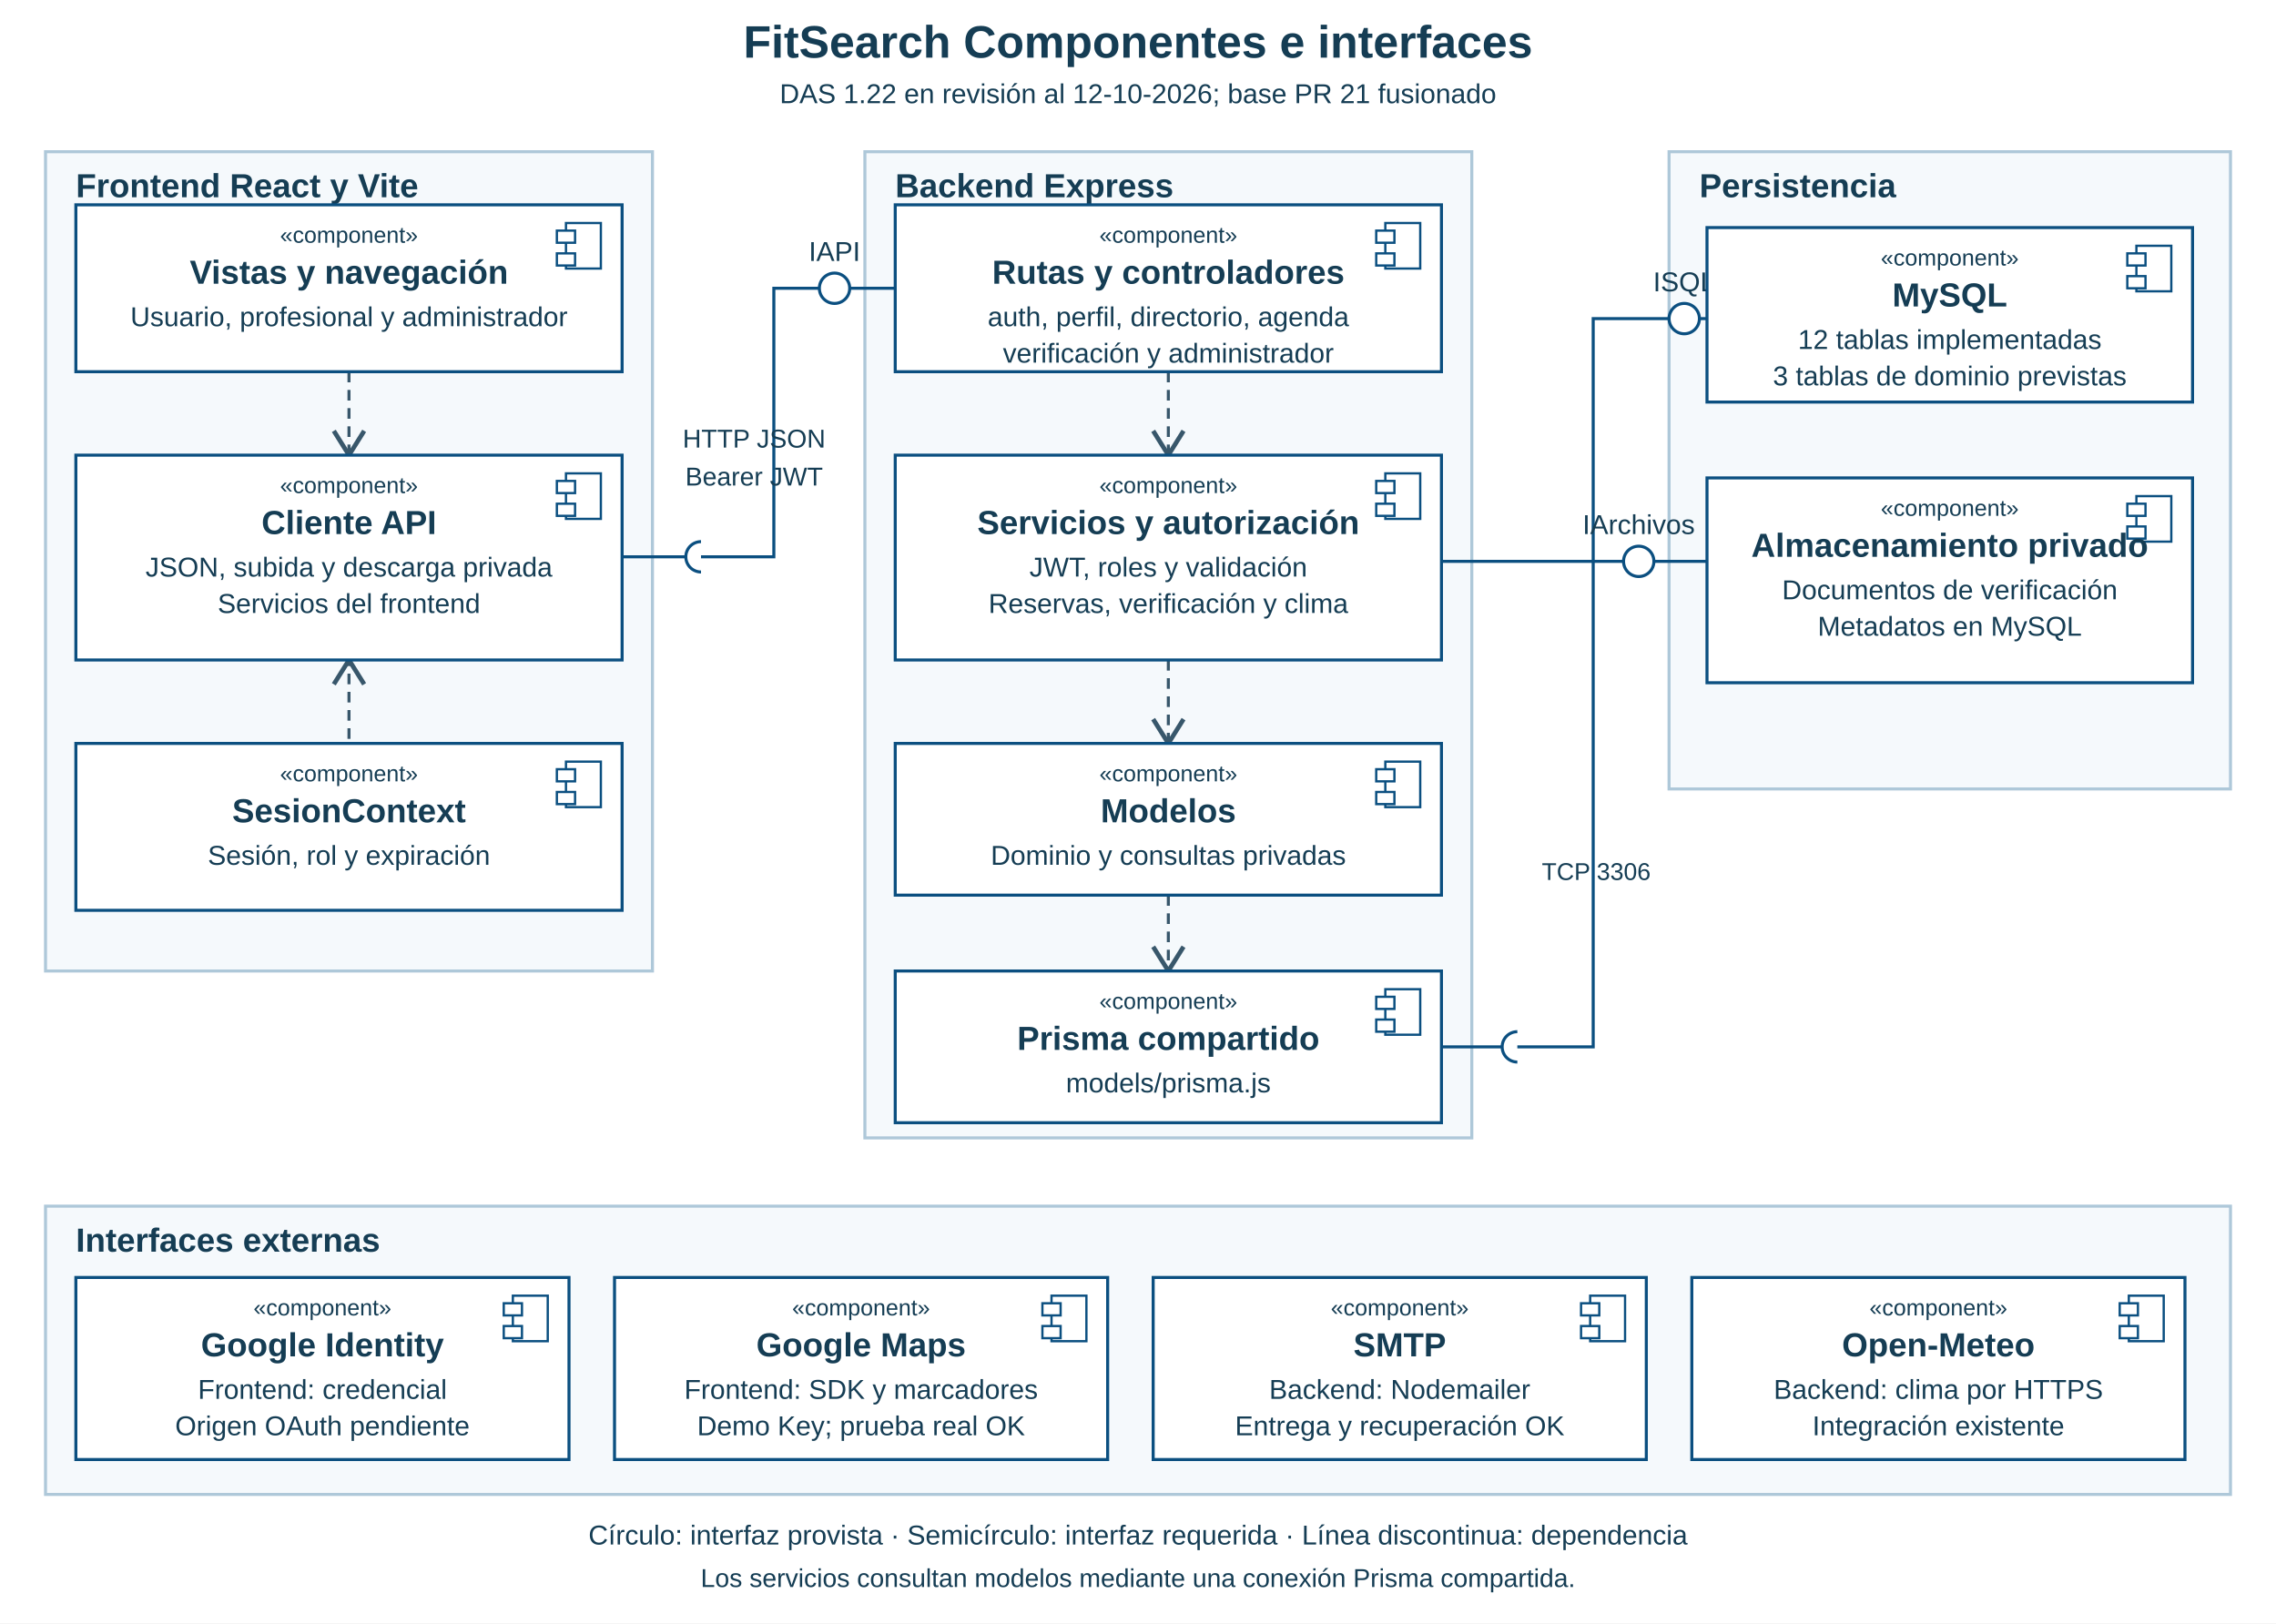
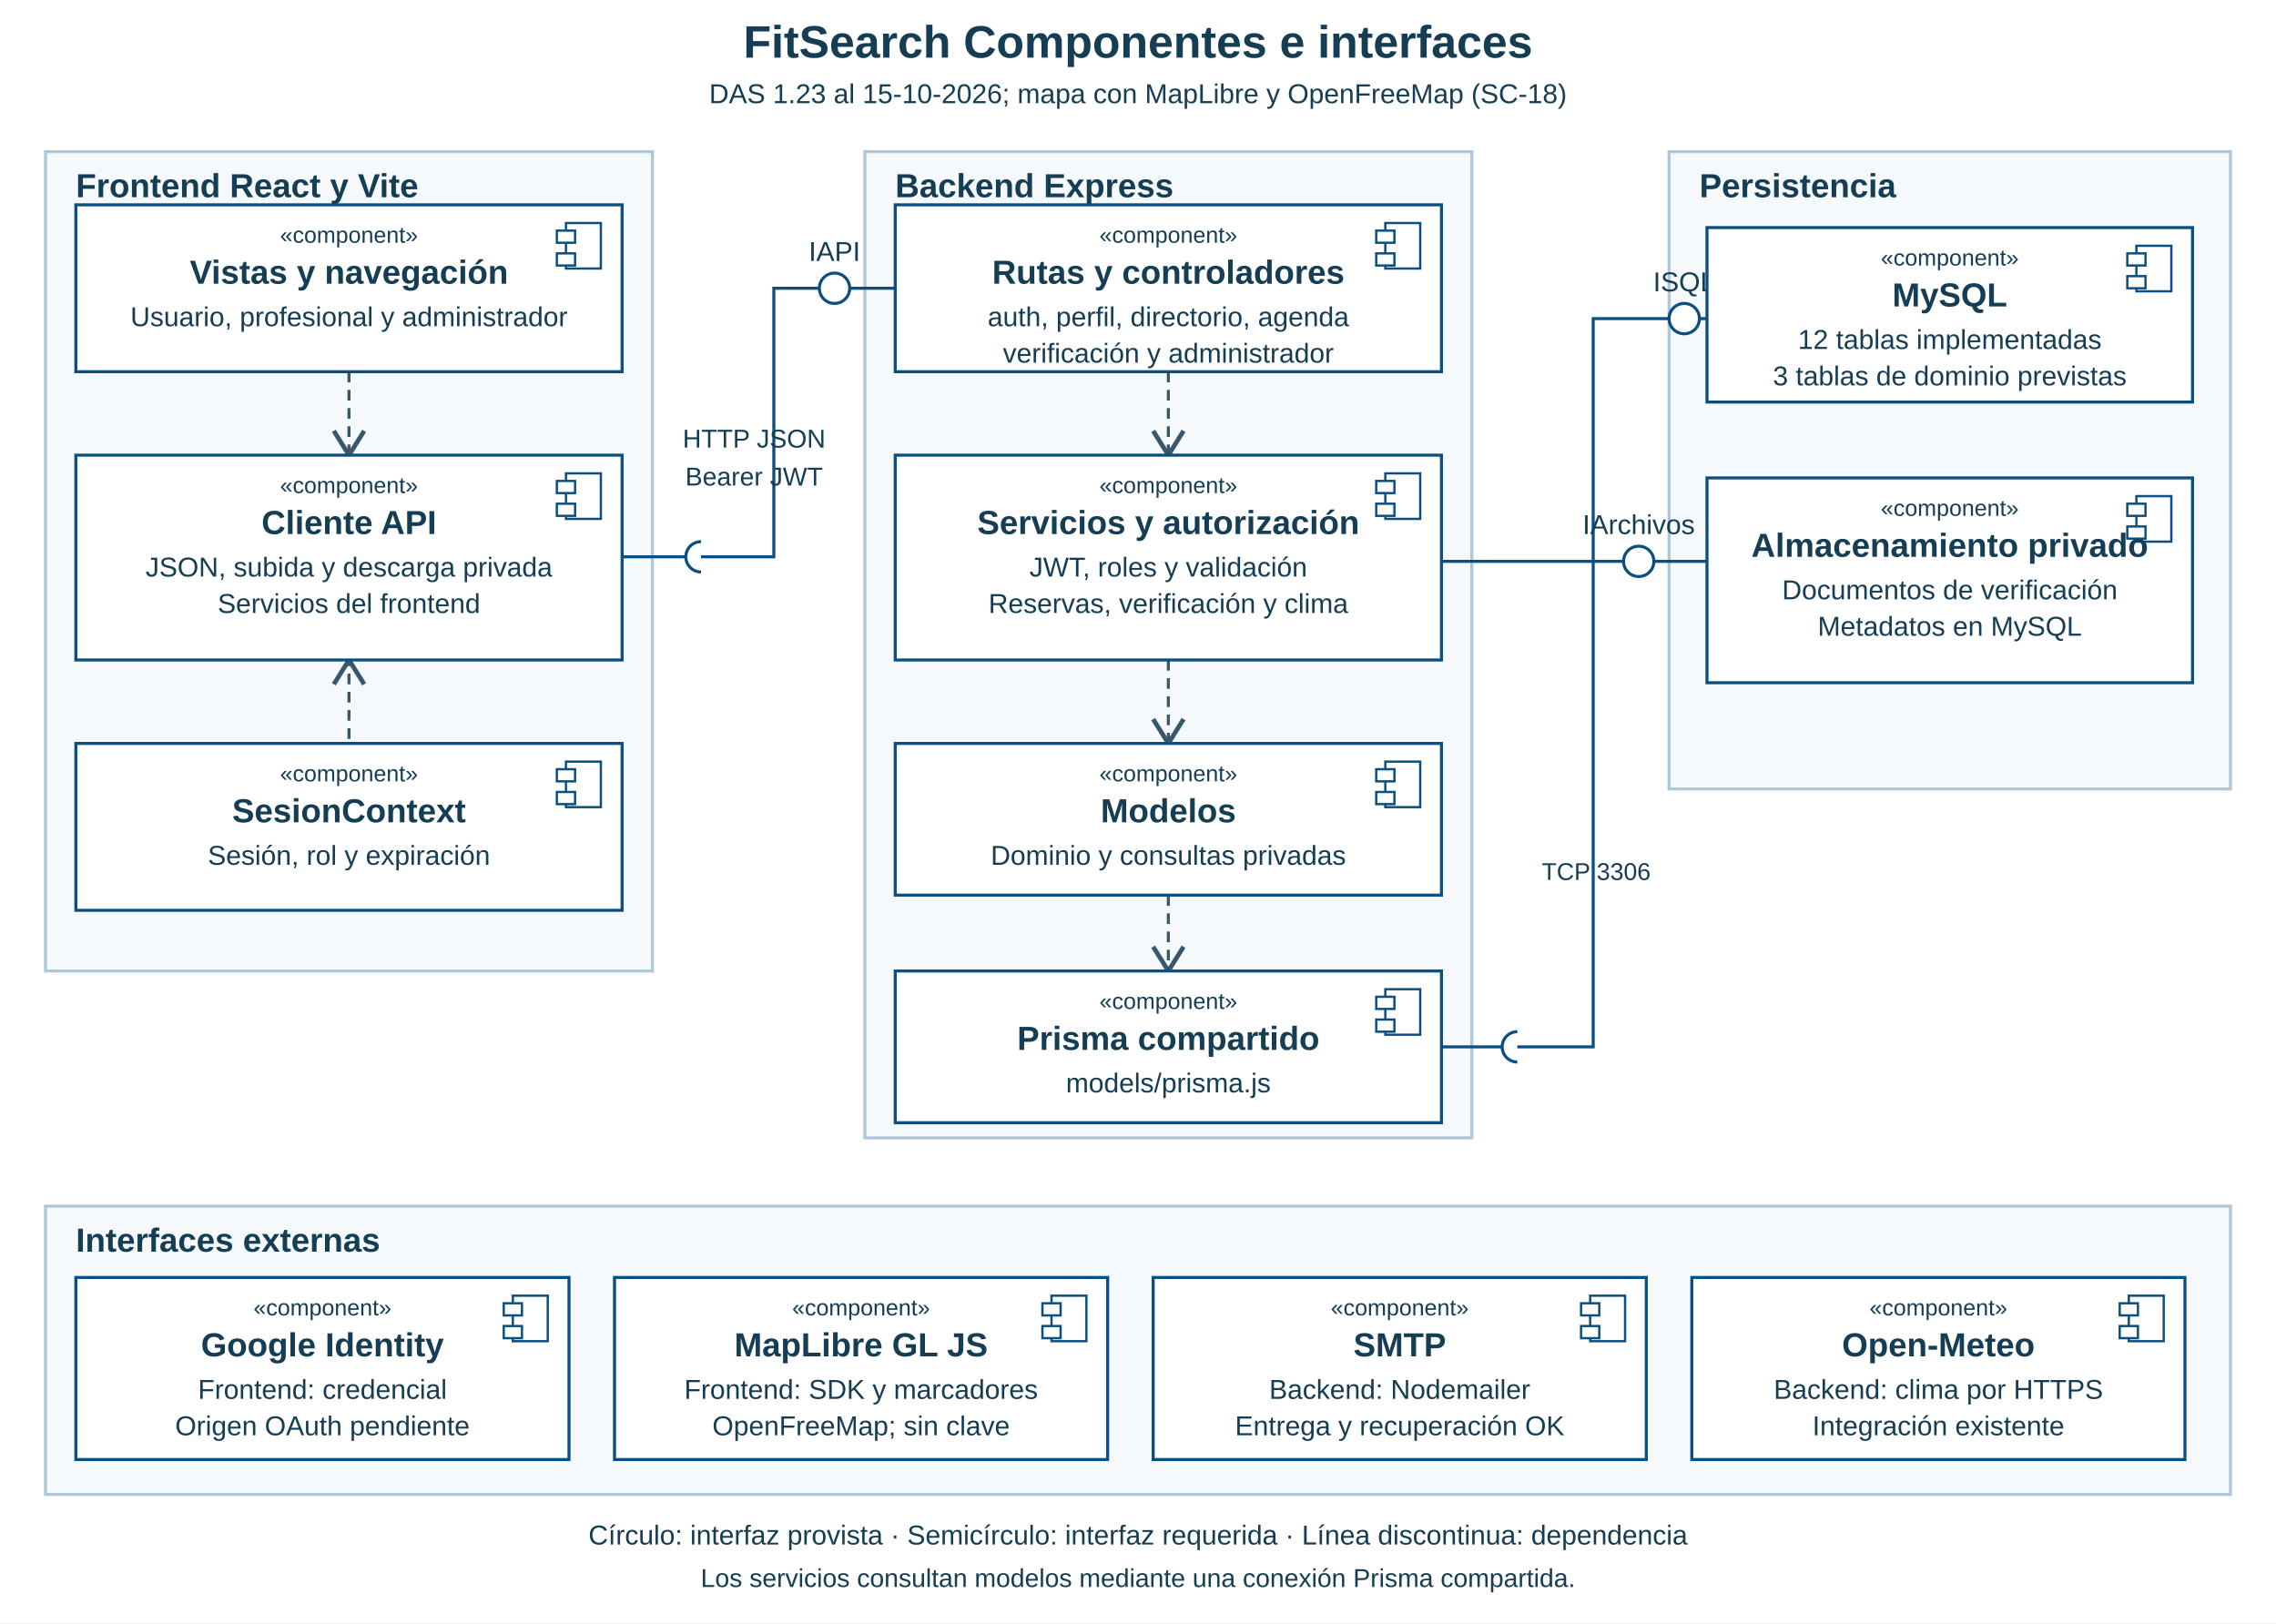
<svg xmlns="http://www.w3.org/2000/svg" width="1500" height="1070" viewBox="0 0 1500 1070">
  <defs>
    <marker id="dep" markerWidth="12" markerHeight="12" refX="10" refY="6" orient="auto">
      <path d="M2 1 L10 6 L2 11" fill="none" stroke="#38576b" stroke-width="1.5" />
    </marker>
  </defs>
  <rect width="1500" height="1070" fill="white" />
  <text x="750" y="38" text-anchor="middle" font-family="Arial" font-size="30" font-weight="700" fill="#153d54">FitSearch Componentes e interfaces</text>
-   <text x="750" y="68" text-anchor="middle" font-family="Arial" font-size="18" font-weight="400" fill="#153d54">DAS 1.22 en revisión al 12-10-2026; base PR 21 fusionado</text>
+   <text x="750" y="68" text-anchor="middle" font-family="Arial" font-size="18" font-weight="400" fill="#153d54">DAS 1.23 al 15-10-2026; mapa con MapLibre y OpenFreeMap (SC-18)</text>
  <rect x="30" y="100" width="400" height="540" fill="#f5f9fc" stroke="#aec8d9" stroke-width="2" />
  <text x="50" y="130" text-anchor="start" font-family="Arial" font-size="22" font-weight="700" fill="#153d54">Frontend React y Vite</text>
  <rect x="570" y="100" width="400" height="650" fill="#f5f9fc" stroke="#aec8d9" stroke-width="2" />
  <text x="590" y="130" text-anchor="start" font-family="Arial" font-size="22" font-weight="700" fill="#153d54">Backend Express</text>
  <rect x="1100" y="100" width="370" height="420" fill="#f5f9fc" stroke="#aec8d9" stroke-width="2" />
  <text x="1120" y="130" text-anchor="start" font-family="Arial" font-size="22" font-weight="700" fill="#153d54">Persistencia</text>
  <polyline points="230,245 230,300" fill="none" stroke="#38576b" stroke-width="2" stroke-dasharray="7 5" marker-end="url(#dep)" />
  <polyline points="230,535 230,435" fill="none" stroke="#38576b" stroke-width="2" stroke-dasharray="7 5" marker-end="url(#dep)" />
  <polyline points="770,245 770,300" fill="none" stroke="#38576b" stroke-width="2" stroke-dasharray="7 5" marker-end="url(#dep)" />
  <polyline points="770,435 770,490" fill="none" stroke="#38576b" stroke-width="2" stroke-dasharray="7 5" marker-end="url(#dep)" />
  <polyline points="770,590 770,640" fill="none" stroke="#38576b" stroke-width="2" stroke-dasharray="7 5" marker-end="url(#dep)" />
  <path d="M410 367 H452 M462 357 A10 10 0 0 0 462 377 M462 367 H510 V190 H540 M560 190 H590" fill="none" stroke="#0b4f80" stroke-width="2" />
  <circle cx="550" cy="190" r="10" fill="white" stroke="#0b4f80" stroke-width="2" />
  <text x="550" y="172" text-anchor="middle" font-family="Arial" font-size="18" font-weight="400" fill="#153d54">IAPI</text>
  <text x="497" y="295" text-anchor="middle" font-family="Arial" font-size="17" font-weight="400" fill="#153d54">HTTP JSON</text>
  <text x="497" y="320" text-anchor="middle" font-family="Arial" font-size="17" font-weight="400" fill="#153d54">Bearer JWT</text>
  <path d="M950 690 H990 M1000 680 A10 10 0 0 0 1000 700 M1000 690 H1050 V210 H1100 M1120 210 H1125" fill="none" stroke="#0b4f80" stroke-width="2" />
  <circle cx="1110" cy="210" r="10" fill="white" stroke="#0b4f80" stroke-width="2" />
  <text x="1110" y="192" text-anchor="middle" font-family="Arial" font-size="18" font-weight="400" fill="#153d54">ISQL</text>
  <text x="1052" y="580" text-anchor="middle" font-family="Arial" font-size="16" font-weight="400" fill="#153d54">TCP 3306</text>
  <path d="M950 370 H1070 M1090 370 H1125" fill="none" stroke="#0b4f80" stroke-width="2" />
  <circle cx="1080" cy="370" r="10" fill="white" stroke="#0b4f80" stroke-width="2" />
  <text x="1080" y="352" text-anchor="middle" font-family="Arial" font-size="18" font-weight="400" fill="#153d54">IArchivos</text>
  <rect x="50" y="135" width="360" height="110" fill="white" stroke="#0b4f80" stroke-width="2" />
  <rect x="373" y="147" width="23" height="30" fill="white" stroke="#0b4f80" stroke-width="1.5" />
  <rect x="367" y="152" width="12" height="8" fill="white" stroke="#0b4f80" stroke-width="1.5" />
  <rect x="367" y="167" width="12" height="8" fill="white" stroke="#0b4f80" stroke-width="1.5" />
  <text x="230.0" y="160" text-anchor="middle" font-family="Arial" font-size="15" font-weight="400" fill="#153d54">«component»</text>
  <text x="230.0" y="187" text-anchor="middle" font-family="Arial" font-size="22" font-weight="700" fill="#153d54">Vistas y navegación</text>
  <text x="230.0" y="215" text-anchor="middle" font-family="Arial" font-size="18" font-weight="400" fill="#153d54">Usuario, profesional y administrador</text>
  <rect x="50" y="300" width="360" height="135" fill="white" stroke="#0b4f80" stroke-width="2" />
  <rect x="373" y="312" width="23" height="30" fill="white" stroke="#0b4f80" stroke-width="1.5" />
  <rect x="367" y="317" width="12" height="8" fill="white" stroke="#0b4f80" stroke-width="1.5" />
  <rect x="367" y="332" width="12" height="8" fill="white" stroke="#0b4f80" stroke-width="1.5" />
  <text x="230.0" y="325" text-anchor="middle" font-family="Arial" font-size="15" font-weight="400" fill="#153d54">«component»</text>
  <text x="230.0" y="352" text-anchor="middle" font-family="Arial" font-size="22" font-weight="700" fill="#153d54">Cliente API</text>
  <text x="230.0" y="380" text-anchor="middle" font-family="Arial" font-size="18" font-weight="400" fill="#153d54">JSON, subida y descarga privada</text>
  <text x="230.0" y="404" text-anchor="middle" font-family="Arial" font-size="18" font-weight="400" fill="#153d54">Servicios del frontend</text>
  <rect x="50" y="490" width="360" height="110" fill="white" stroke="#0b4f80" stroke-width="2" />
  <rect x="373" y="502" width="23" height="30" fill="white" stroke="#0b4f80" stroke-width="1.5" />
  <rect x="367" y="507" width="12" height="8" fill="white" stroke="#0b4f80" stroke-width="1.5" />
  <rect x="367" y="522" width="12" height="8" fill="white" stroke="#0b4f80" stroke-width="1.5" />
  <text x="230.0" y="515" text-anchor="middle" font-family="Arial" font-size="15" font-weight="400" fill="#153d54">«component»</text>
  <text x="230.0" y="542" text-anchor="middle" font-family="Arial" font-size="22" font-weight="700" fill="#153d54">SesionContext</text>
  <text x="230.0" y="570" text-anchor="middle" font-family="Arial" font-size="18" font-weight="400" fill="#153d54">Sesión, rol y expiración</text>
  <rect x="590" y="135" width="360" height="110" fill="white" stroke="#0b4f80" stroke-width="2" />
  <rect x="913" y="147" width="23" height="30" fill="white" stroke="#0b4f80" stroke-width="1.5" />
  <rect x="907" y="152" width="12" height="8" fill="white" stroke="#0b4f80" stroke-width="1.5" />
  <rect x="907" y="167" width="12" height="8" fill="white" stroke="#0b4f80" stroke-width="1.5" />
  <text x="770.0" y="160" text-anchor="middle" font-family="Arial" font-size="15" font-weight="400" fill="#153d54">«component»</text>
  <text x="770.0" y="187" text-anchor="middle" font-family="Arial" font-size="22" font-weight="700" fill="#153d54">Rutas y controladores</text>
  <text x="770.0" y="215" text-anchor="middle" font-family="Arial" font-size="18" font-weight="400" fill="#153d54">auth, perfil, directorio, agenda</text>
  <text x="770.0" y="239" text-anchor="middle" font-family="Arial" font-size="18" font-weight="400" fill="#153d54">verificación y administrador</text>
  <rect x="590" y="300" width="360" height="135" fill="white" stroke="#0b4f80" stroke-width="2" />
  <rect x="913" y="312" width="23" height="30" fill="white" stroke="#0b4f80" stroke-width="1.5" />
  <rect x="907" y="317" width="12" height="8" fill="white" stroke="#0b4f80" stroke-width="1.5" />
  <rect x="907" y="332" width="12" height="8" fill="white" stroke="#0b4f80" stroke-width="1.5" />
  <text x="770.0" y="325" text-anchor="middle" font-family="Arial" font-size="15" font-weight="400" fill="#153d54">«component»</text>
  <text x="770.0" y="352" text-anchor="middle" font-family="Arial" font-size="22" font-weight="700" fill="#153d54">Servicios y autorización</text>
  <text x="770.0" y="380" text-anchor="middle" font-family="Arial" font-size="18" font-weight="400" fill="#153d54">JWT, roles y validación</text>
  <text x="770.0" y="404" text-anchor="middle" font-family="Arial" font-size="18" font-weight="400" fill="#153d54">Reservas, verificación y clima</text>
  <rect x="590" y="490" width="360" height="100" fill="white" stroke="#0b4f80" stroke-width="2" />
  <rect x="913" y="502" width="23" height="30" fill="white" stroke="#0b4f80" stroke-width="1.5" />
  <rect x="907" y="507" width="12" height="8" fill="white" stroke="#0b4f80" stroke-width="1.5" />
  <rect x="907" y="522" width="12" height="8" fill="white" stroke="#0b4f80" stroke-width="1.5" />
  <text x="770.0" y="515" text-anchor="middle" font-family="Arial" font-size="15" font-weight="400" fill="#153d54">«component»</text>
  <text x="770.0" y="542" text-anchor="middle" font-family="Arial" font-size="22" font-weight="700" fill="#153d54">Modelos</text>
  <text x="770.0" y="570" text-anchor="middle" font-family="Arial" font-size="18" font-weight="400" fill="#153d54">Dominio y consultas privadas</text>
  <rect x="590" y="640" width="360" height="100" fill="white" stroke="#0b4f80" stroke-width="2" />
  <rect x="913" y="652" width="23" height="30" fill="white" stroke="#0b4f80" stroke-width="1.5" />
  <rect x="907" y="657" width="12" height="8" fill="white" stroke="#0b4f80" stroke-width="1.5" />
  <rect x="907" y="672" width="12" height="8" fill="white" stroke="#0b4f80" stroke-width="1.5" />
  <text x="770.0" y="665" text-anchor="middle" font-family="Arial" font-size="15" font-weight="400" fill="#153d54">«component»</text>
  <text x="770.0" y="692" text-anchor="middle" font-family="Arial" font-size="22" font-weight="700" fill="#153d54">Prisma compartido</text>
  <text x="770.0" y="720" text-anchor="middle" font-family="Arial" font-size="18" font-weight="400" fill="#153d54">models/prisma.js</text>
  <rect x="1125" y="150" width="320" height="115" fill="white" stroke="#0b4f80" stroke-width="2" />
  <rect x="1408" y="162" width="23" height="30" fill="white" stroke="#0b4f80" stroke-width="1.5" />
  <rect x="1402" y="167" width="12" height="8" fill="white" stroke="#0b4f80" stroke-width="1.5" />
  <rect x="1402" y="182" width="12" height="8" fill="white" stroke="#0b4f80" stroke-width="1.5" />
  <text x="1285.0" y="175" text-anchor="middle" font-family="Arial" font-size="15" font-weight="400" fill="#153d54">«component»</text>
  <text x="1285.0" y="202" text-anchor="middle" font-family="Arial" font-size="22" font-weight="700" fill="#153d54">MySQL</text>
  <text x="1285.0" y="230" text-anchor="middle" font-family="Arial" font-size="18" font-weight="400" fill="#153d54">12 tablas implementadas</text>
  <text x="1285.0" y="254" text-anchor="middle" font-family="Arial" font-size="18" font-weight="400" fill="#153d54">3 tablas de dominio previstas</text>
  <rect x="1125" y="315" width="320" height="135" fill="white" stroke="#0b4f80" stroke-width="2" />
  <rect x="1408" y="327" width="23" height="30" fill="white" stroke="#0b4f80" stroke-width="1.5" />
  <rect x="1402" y="332" width="12" height="8" fill="white" stroke="#0b4f80" stroke-width="1.5" />
  <rect x="1402" y="347" width="12" height="8" fill="white" stroke="#0b4f80" stroke-width="1.5" />
  <text x="1285.0" y="340" text-anchor="middle" font-family="Arial" font-size="15" font-weight="400" fill="#153d54">«component»</text>
  <text x="1285.0" y="367" text-anchor="middle" font-family="Arial" font-size="22" font-weight="700" fill="#153d54">Almacenamiento privado</text>
  <text x="1285.0" y="395" text-anchor="middle" font-family="Arial" font-size="18" font-weight="400" fill="#153d54">Documentos de verificación</text>
  <text x="1285.0" y="419" text-anchor="middle" font-family="Arial" font-size="18" font-weight="400" fill="#153d54">Metadatos en MySQL</text>
  <rect x="30" y="795" width="1440" height="190" fill="#f5f9fc" stroke="#aec8d9" stroke-width="2" />
  <text x="50" y="825" text-anchor="start" font-family="Arial" font-size="22" font-weight="700" fill="#153d54">Interfaces externas</text>
  <rect x="50" y="842" width="325" height="120" fill="white" stroke="#0b4f80" stroke-width="2" />
  <rect x="338" y="854" width="23" height="30" fill="white" stroke="#0b4f80" stroke-width="1.5" />
  <rect x="332" y="859" width="12" height="8" fill="white" stroke="#0b4f80" stroke-width="1.5" />
  <rect x="332" y="874" width="12" height="8" fill="white" stroke="#0b4f80" stroke-width="1.5" />
  <text x="212.5" y="867" text-anchor="middle" font-family="Arial" font-size="15" font-weight="400" fill="#153d54">«component»</text>
  <text x="212.5" y="894" text-anchor="middle" font-family="Arial" font-size="22" font-weight="700" fill="#153d54">Google Identity</text>
  <text x="212.5" y="922" text-anchor="middle" font-family="Arial" font-size="18" font-weight="400" fill="#153d54">Frontend: credencial</text>
  <text x="212.5" y="946" text-anchor="middle" font-family="Arial" font-size="18" font-weight="400" fill="#153d54">Origen OAuth pendiente</text>
  <rect x="405" y="842" width="325" height="120" fill="white" stroke="#0b4f80" stroke-width="2" />
  <rect x="693" y="854" width="23" height="30" fill="white" stroke="#0b4f80" stroke-width="1.5" />
  <rect x="687" y="859" width="12" height="8" fill="white" stroke="#0b4f80" stroke-width="1.5" />
  <rect x="687" y="874" width="12" height="8" fill="white" stroke="#0b4f80" stroke-width="1.5" />
  <text x="567.5" y="867" text-anchor="middle" font-family="Arial" font-size="15" font-weight="400" fill="#153d54">«component»</text>
-   <text x="567.5" y="894" text-anchor="middle" font-family="Arial" font-size="22" font-weight="700" fill="#153d54">Google Maps</text>
+   <text x="567.5" y="894" text-anchor="middle" font-family="Arial" font-size="22" font-weight="700" fill="#153d54">MapLibre GL JS</text>
  <text x="567.5" y="922" text-anchor="middle" font-family="Arial" font-size="18" font-weight="400" fill="#153d54">Frontend: SDK y marcadores</text>
-   <text x="567.5" y="946" text-anchor="middle" font-family="Arial" font-size="18" font-weight="400" fill="#153d54">Demo Key; prueba real OK</text>
+   <text x="567.5" y="946" text-anchor="middle" font-family="Arial" font-size="18" font-weight="400" fill="#153d54">OpenFreeMap; sin clave</text>
  <rect x="760" y="842" width="325" height="120" fill="white" stroke="#0b4f80" stroke-width="2" />
  <rect x="1048" y="854" width="23" height="30" fill="white" stroke="#0b4f80" stroke-width="1.5" />
  <rect x="1042" y="859" width="12" height="8" fill="white" stroke="#0b4f80" stroke-width="1.5" />
  <rect x="1042" y="874" width="12" height="8" fill="white" stroke="#0b4f80" stroke-width="1.5" />
  <text x="922.5" y="867" text-anchor="middle" font-family="Arial" font-size="15" font-weight="400" fill="#153d54">«component»</text>
  <text x="922.5" y="894" text-anchor="middle" font-family="Arial" font-size="22" font-weight="700" fill="#153d54">SMTP</text>
  <text x="922.5" y="922" text-anchor="middle" font-family="Arial" font-size="18" font-weight="400" fill="#153d54">Backend: Nodemailer</text>
  <text x="922.5" y="946" text-anchor="middle" font-family="Arial" font-size="18" font-weight="400" fill="#153d54">Entrega y recuperación OK</text>
  <rect x="1115" y="842" width="325" height="120" fill="white" stroke="#0b4f80" stroke-width="2" />
  <rect x="1403" y="854" width="23" height="30" fill="white" stroke="#0b4f80" stroke-width="1.5" />
  <rect x="1397" y="859" width="12" height="8" fill="white" stroke="#0b4f80" stroke-width="1.5" />
  <rect x="1397" y="874" width="12" height="8" fill="white" stroke="#0b4f80" stroke-width="1.5" />
  <text x="1277.5" y="867" text-anchor="middle" font-family="Arial" font-size="15" font-weight="400" fill="#153d54">«component»</text>
  <text x="1277.5" y="894" text-anchor="middle" font-family="Arial" font-size="22" font-weight="700" fill="#153d54">Open-Meteo</text>
  <text x="1277.5" y="922" text-anchor="middle" font-family="Arial" font-size="18" font-weight="400" fill="#153d54">Backend: clima por HTTPS</text>
  <text x="1277.5" y="946" text-anchor="middle" font-family="Arial" font-size="18" font-weight="400" fill="#153d54">Integración existente</text>
  <text x="750" y="1018" text-anchor="middle" font-family="Arial" font-size="18" font-weight="400" fill="#153d54">Círculo: interfaz provista · Semicírculo: interfaz requerida · Línea discontinua: dependencia</text>
  <text x="750" y="1046" text-anchor="middle" font-family="Arial" font-size="17" font-weight="400" fill="#153d54">Los servicios consultan modelos mediante una conexión Prisma compartida.</text>
</svg>
